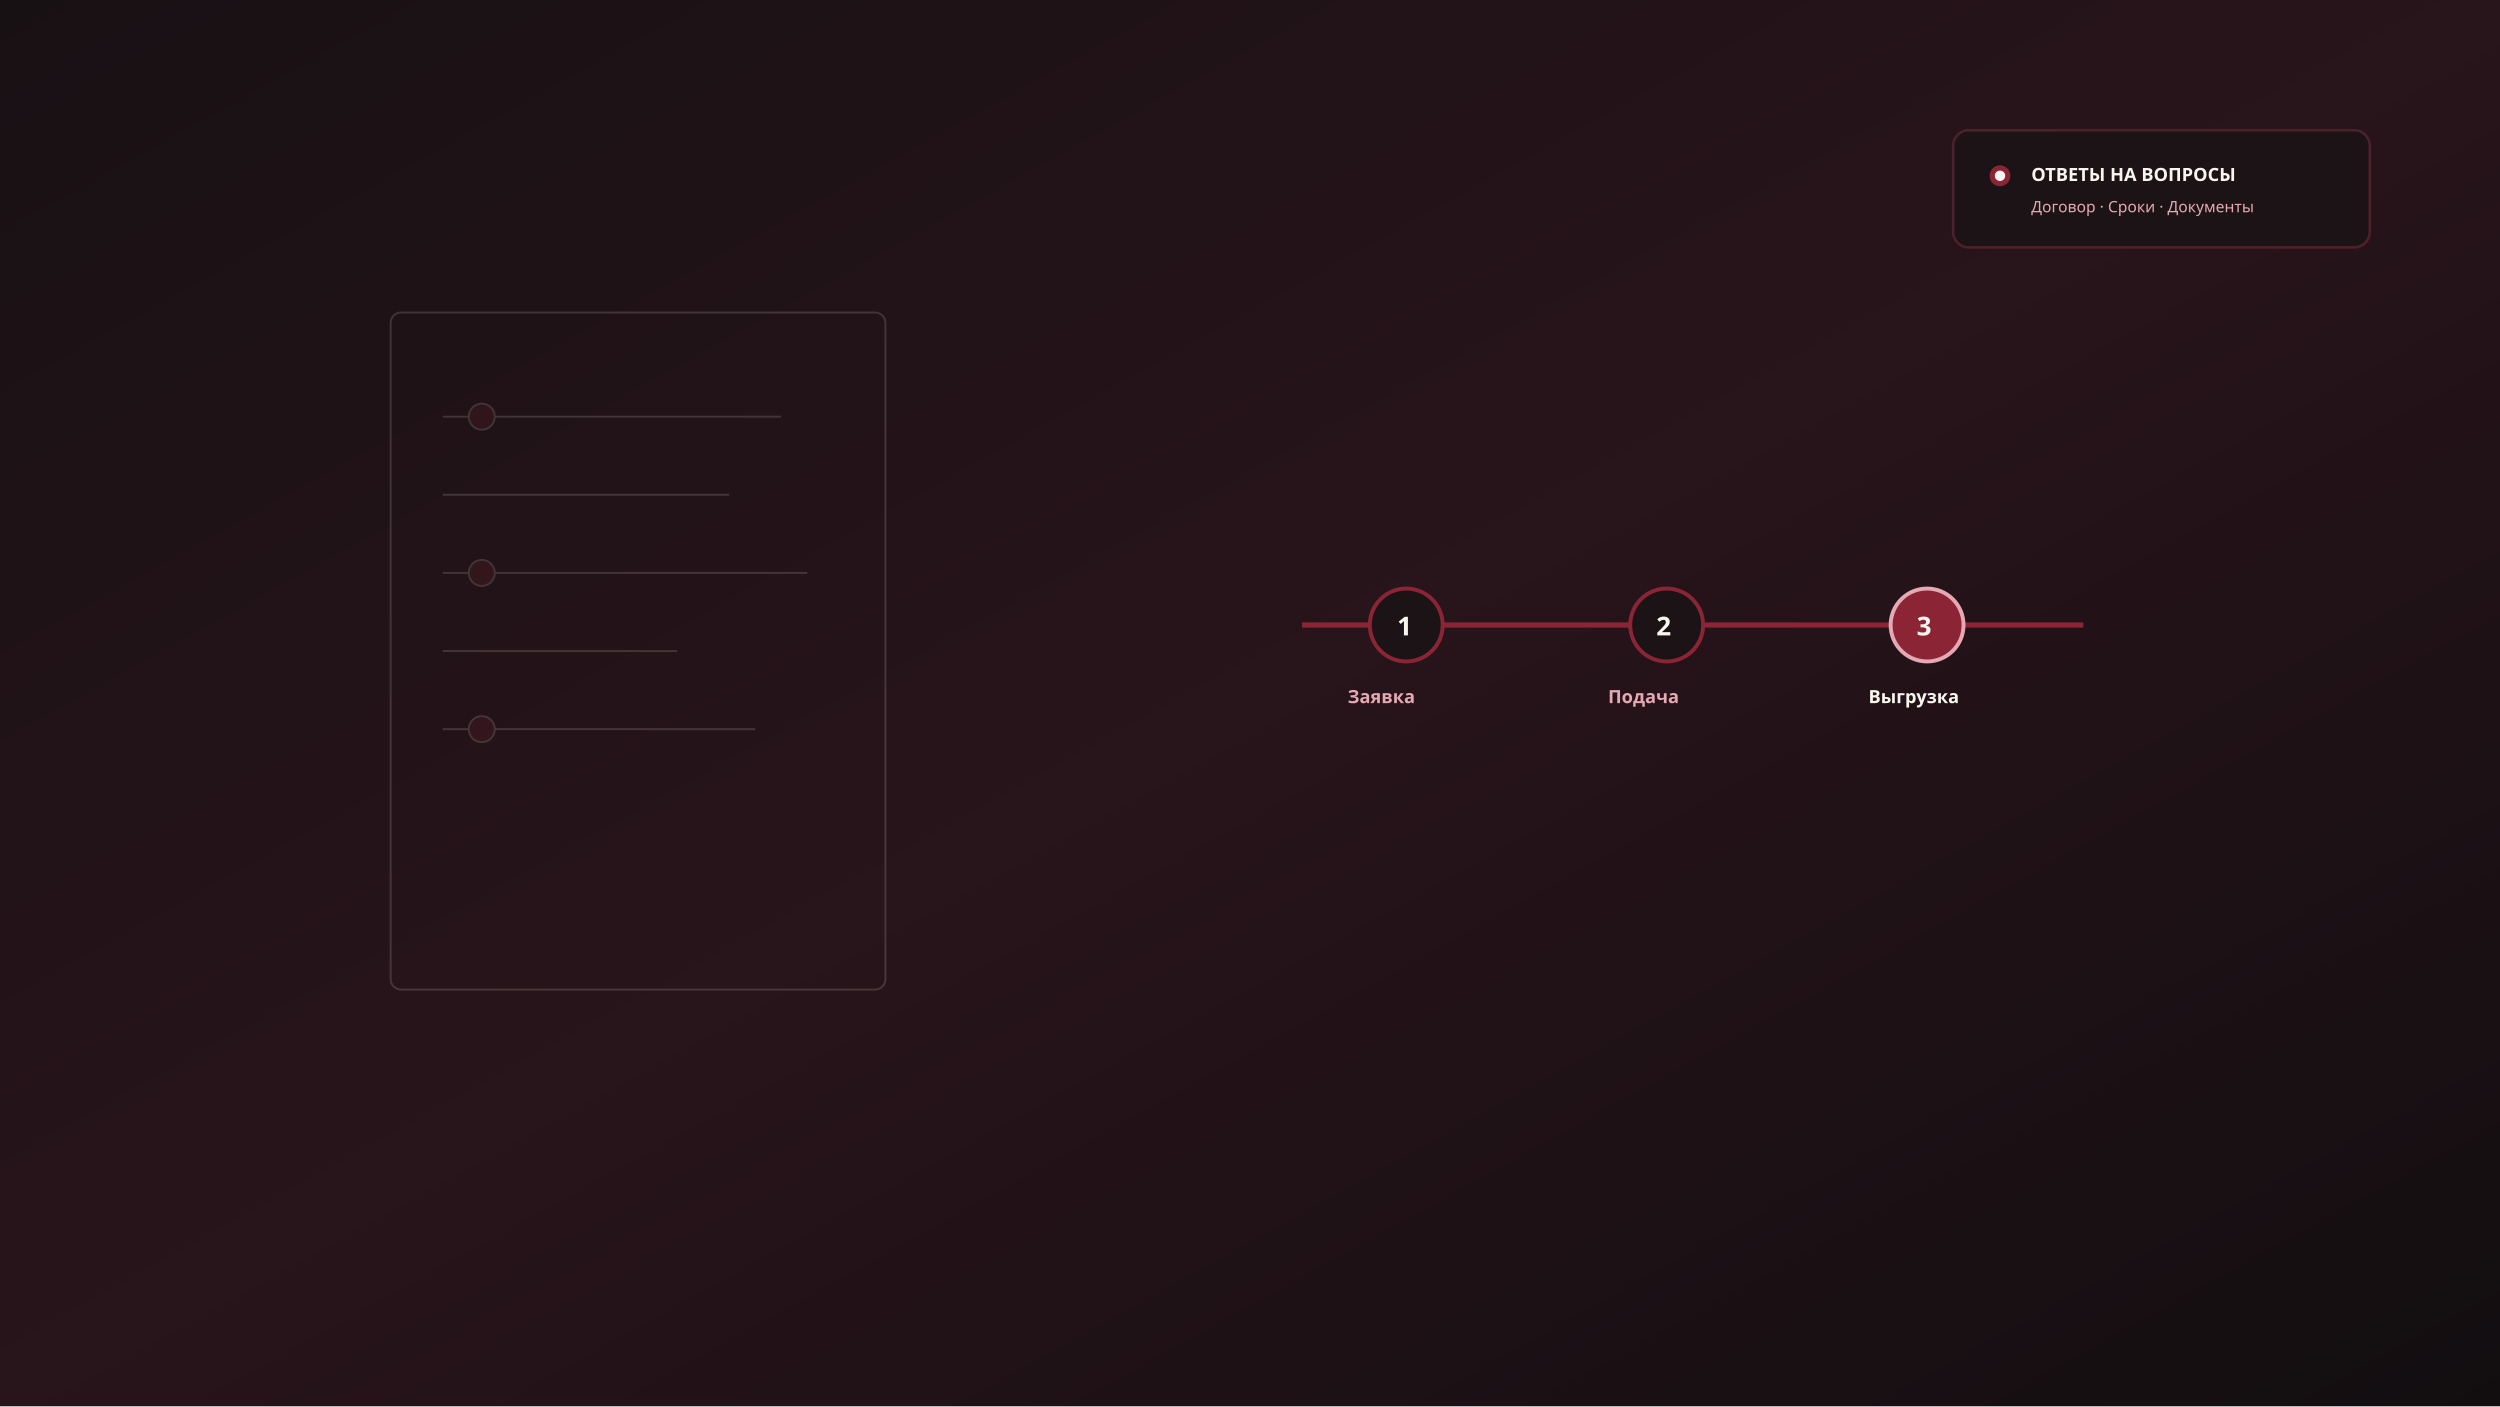
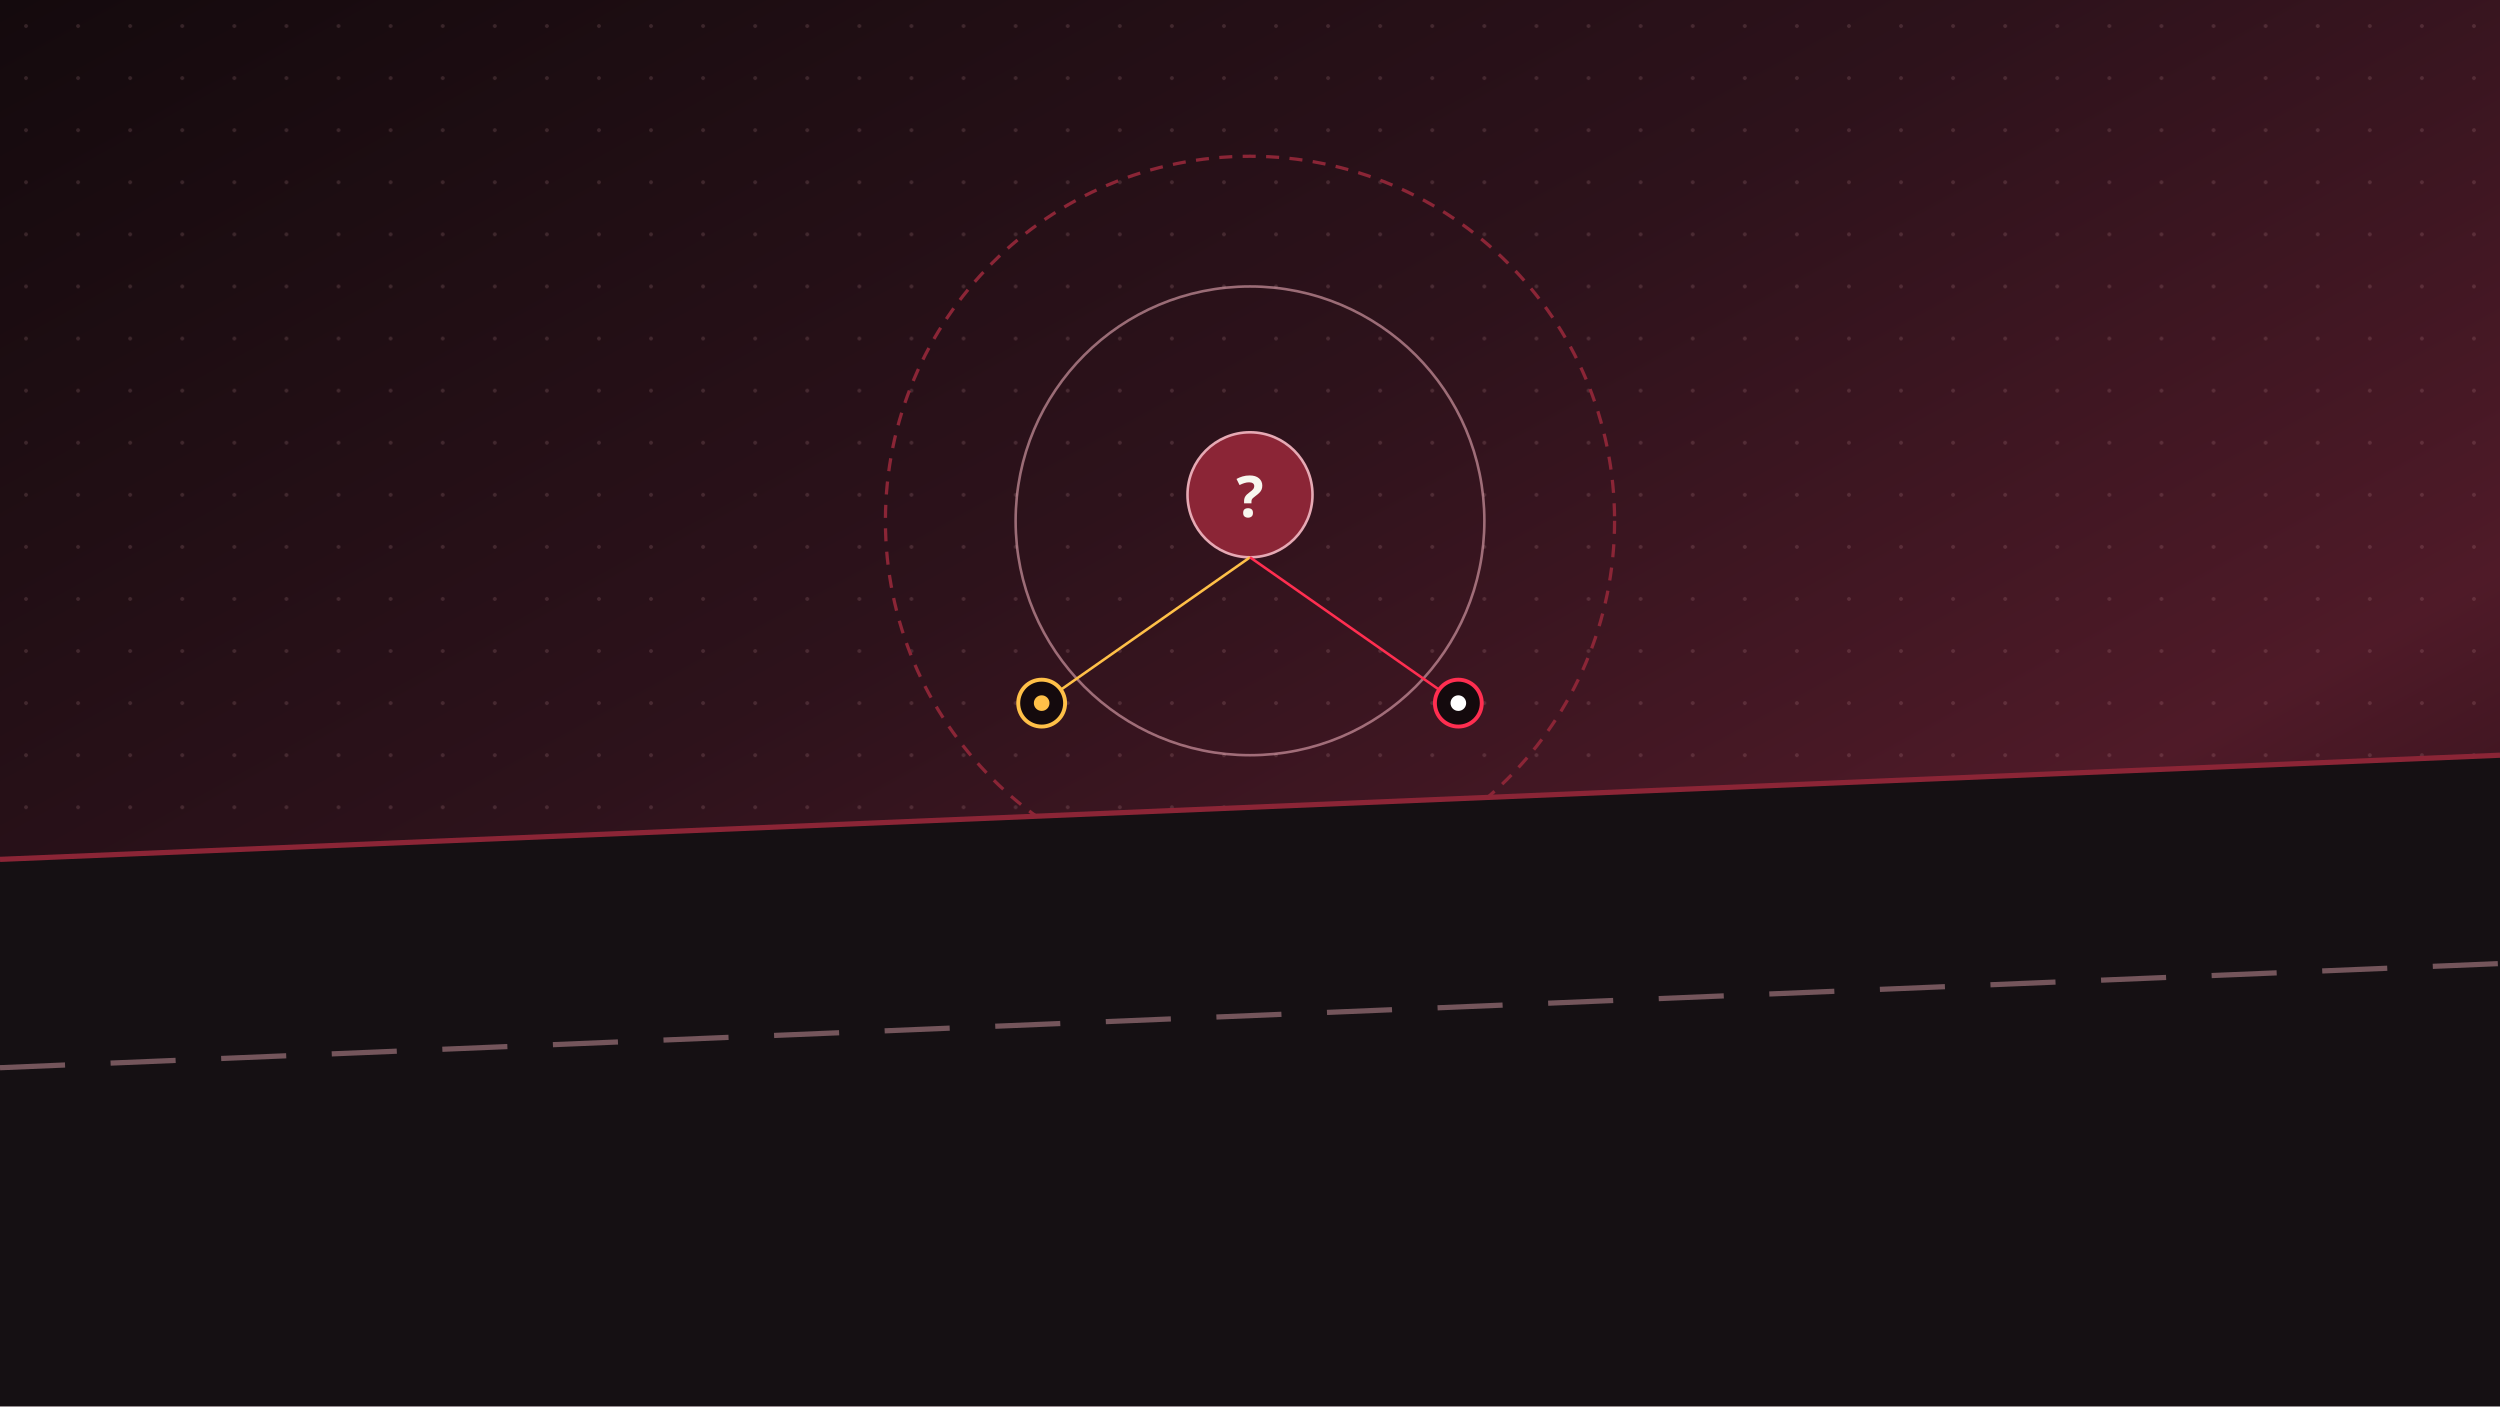
<svg xmlns="http://www.w3.org/2000/svg" width="1920" height="1080" viewBox="0 0 1920 1080" fill="none">
  <defs>
-     <linearGradient id="faq_sky" x1="0%" y1="0%" x2="100%" y2="100%">
-       <stop offset="0%" stop-color="#181114" />
-       <stop offset="50%" stop-color="#28141B" />
-       <stop offset="100%" stop-color="#120E10" />
+     <linearGradient id="faq_sky_c" x1="0%" y1="0%" x2="100%" y2="100%">
+       <stop offset="0%" stop-color="#140A0D" />
+       <stop offset="40%" stop-color="#2D121B" />
+       <stop offset="70%" stop-color="#4F1A28" />
+       <stop offset="100%" stop-color="#14090D" />
    </linearGradient>
+     <pattern id="faq_dots" width="40" height="40" patternUnits="userSpaceOnUse">
+       <circle cx="20" cy="20" r="1.5" fill="#E6A9B4" fill-opacity="0.16" />
+     </pattern>
  </defs>
-   <rect width="1920" height="1080" fill="url(#faq_sky)" />
-   <g opacity="0.15" stroke="#F8F7EF" stroke-width="1.5">
-     <rect x="300" y="240" width="380" height="520" rx="8" fill="none" />
-     <line x1="340" y1="320" x2="600" y2="320" />
-     <line x1="340" y1="380" x2="560" y2="380" />
-     <line x1="340" y1="440" x2="620" y2="440" />
-     <line x1="340" y1="500" x2="520" y2="500" />
-     <line x1="340" y1="560" x2="580" y2="560" />
-     <circle cx="370" cy="320" r="10" fill="#8B2536" />
-     <circle cx="370" cy="440" r="10" fill="#8B2536" />
-     <circle cx="370" cy="560" r="10" fill="#8B2536" />
+   <rect width="1920" height="1080" fill="url(#faq_sky_c)" />
+   <rect width="1920" height="1080" fill="url(#faq_dots)" />
+   <g transform="translate(960, 400)">
+     <circle cx="0" cy="0" r="280" stroke="#8B2536" stroke-width="2.5" stroke-dasharray="10 8" fill="none" />
+     <circle cx="0" cy="0" r="180" stroke="#E6A9B4" stroke-width="2" fill="none" opacity="0.6" />
+     <circle cx="0" cy="-20" r="48" fill="#8B2536" stroke="#E6A9B4" stroke-width="2" />
+     <text x="0" y="-3" text-anchor="middle" fill="#F8F7EF" font-family="system-ui, sans-serif" font-size="44" font-weight="900">?</text>
+     <line x1="0" y1="28" x2="-160" y2="140" stroke="#FFC048" stroke-width="2" />
+     <line x1="0" y1="28" x2="160" y2="140" stroke="#FF2E50" stroke-width="2" />
+     <circle cx="-160" cy="140" r="18" fill="#140A0D" stroke="#FFC048" stroke-width="3" />
+     <circle cx="-160" cy="140" r="6" fill="#FFC048" />
+     <circle cx="160" cy="140" r="18" fill="#140A0D" stroke="#FF2E50" stroke-width="3" />
+     <circle cx="160" cy="140" r="6" fill="#FFF" />
  </g>
-   <g transform="translate(1000, 360)">
-     <line x1="0" y1="120" x2="600" y2="120" stroke="#8B2536" stroke-width="4" />
-     <circle cx="80" cy="120" r="28" fill="#1C1316" stroke="#8B2536" stroke-width="3" />
-     <text x="73" y="128" fill="#F8F7EF" font-family="sans-serif" font-size="20" font-weight="800">1</text>
-     <text x="35" y="180" fill="#E6A9B4" font-family="sans-serif" font-size="14" font-weight="600">Заявка</text>
-     <circle cx="280" cy="120" r="28" fill="#1C1316" stroke="#8B2536" stroke-width="3" />
-     <text x="272" y="128" fill="#F8F7EF" font-family="sans-serif" font-size="20" font-weight="800">2</text>
-     <text x="235" y="180" fill="#E6A9B4" font-family="sans-serif" font-size="14" font-weight="600">Подача</text>
-     <circle cx="480" cy="120" r="28" fill="#8B2536" stroke="#E6A9B4" stroke-width="3" />
-     <text x="472" y="128" fill="#F8F7EF" font-family="sans-serif" font-size="20" font-weight="800">3</text>
-     <text x="435" y="180" fill="#F8F7EF" font-family="sans-serif" font-size="14" font-weight="700">Выгрузка</text>
-   </g>
-   <g transform="translate(1500, 100)">
-     <rect width="320" height="90" rx="12" fill="#1C1316" stroke="#4D202A" stroke-width="2" />
-     <circle cx="36" cy="35" r="8" fill="#8B2536" />
-     <circle cx="36" cy="35" r="4" fill="#F8F7EF" />
-     <text x="60" y="39" fill="#F8F7EF" font-family="system-ui, sans-serif" font-size="14" font-weight="700">ОТВЕТЫ НА ВОПРОСЫ</text>
-     <text x="60" y="63" fill="#E6A9B4" font-family="system-ui, sans-serif" font-size="12">Договор · Сроки · Документы</text>
-   </g>
+   <path d="M 0 660 Q 960 620 1920 580 L 1920 1080 L 0 1080 Z" fill="#151013" />
+   <path d="M 0 660 Q 960 620 1920 580" stroke="#8B2536" stroke-width="4" />
+   <path d="M 0 820 Q 960 780 1920 740" stroke="#E6A9B4" stroke-width="4" stroke-dasharray="50 35" opacity="0.45" />
</svg>
